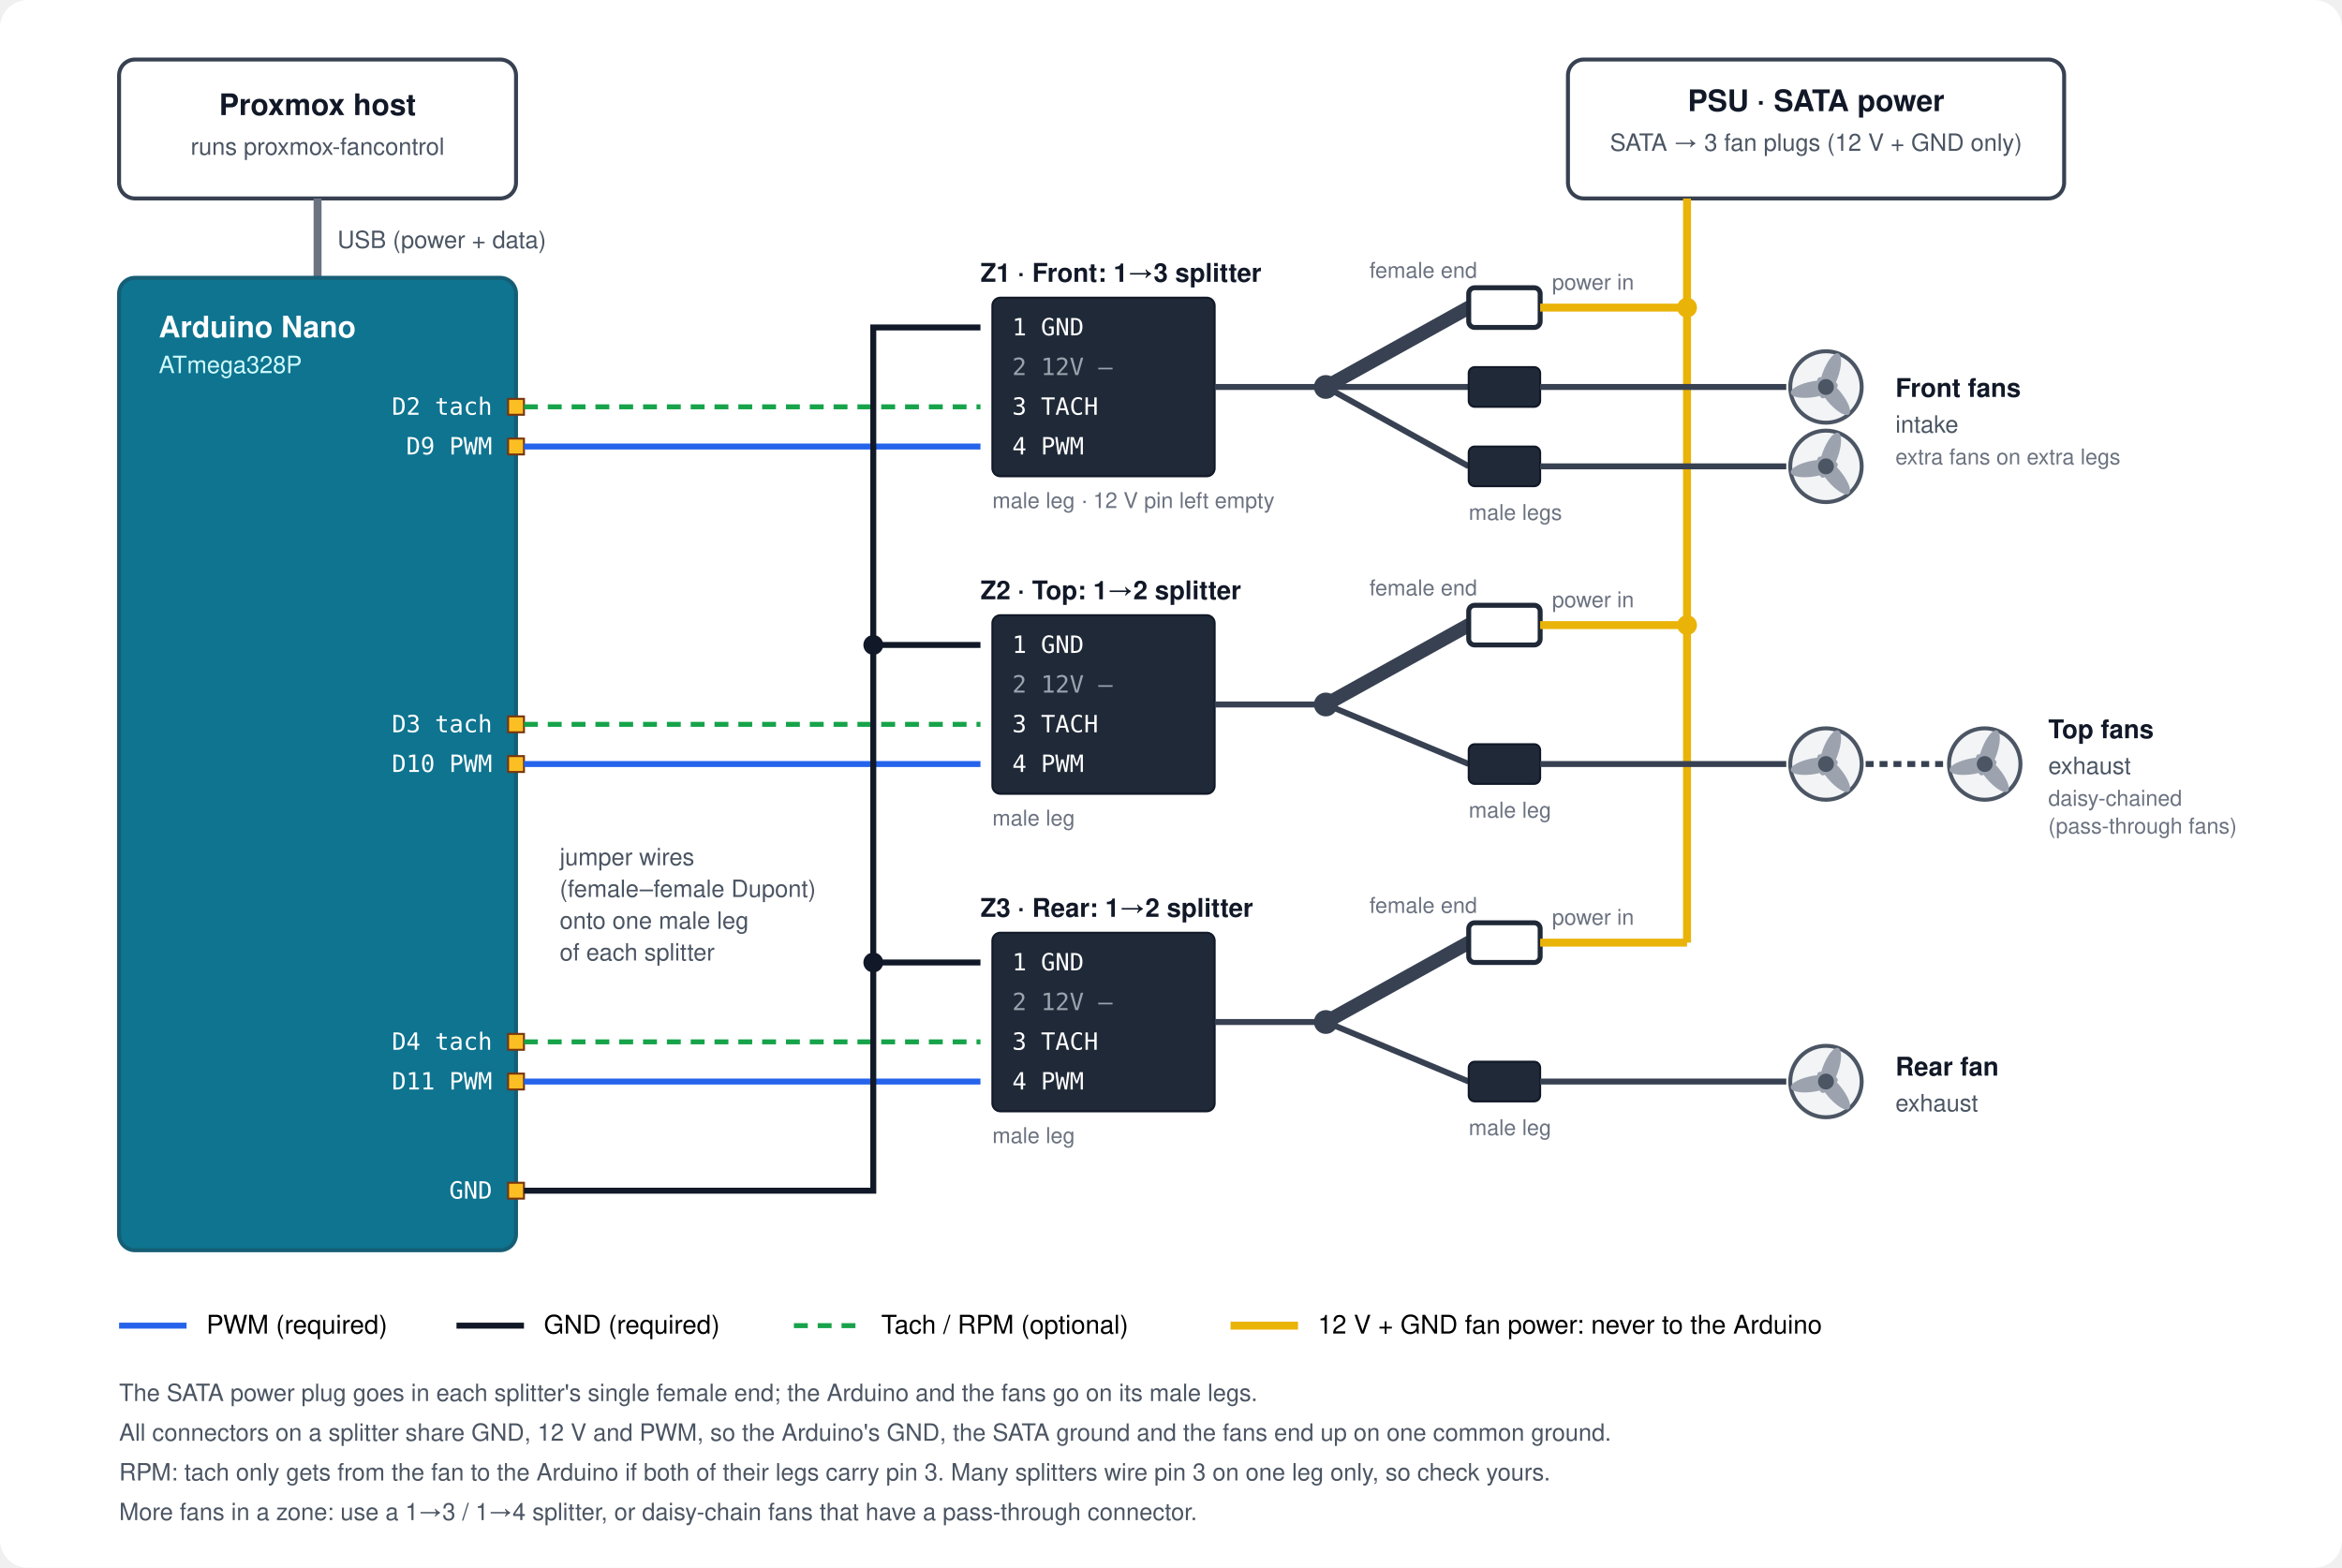
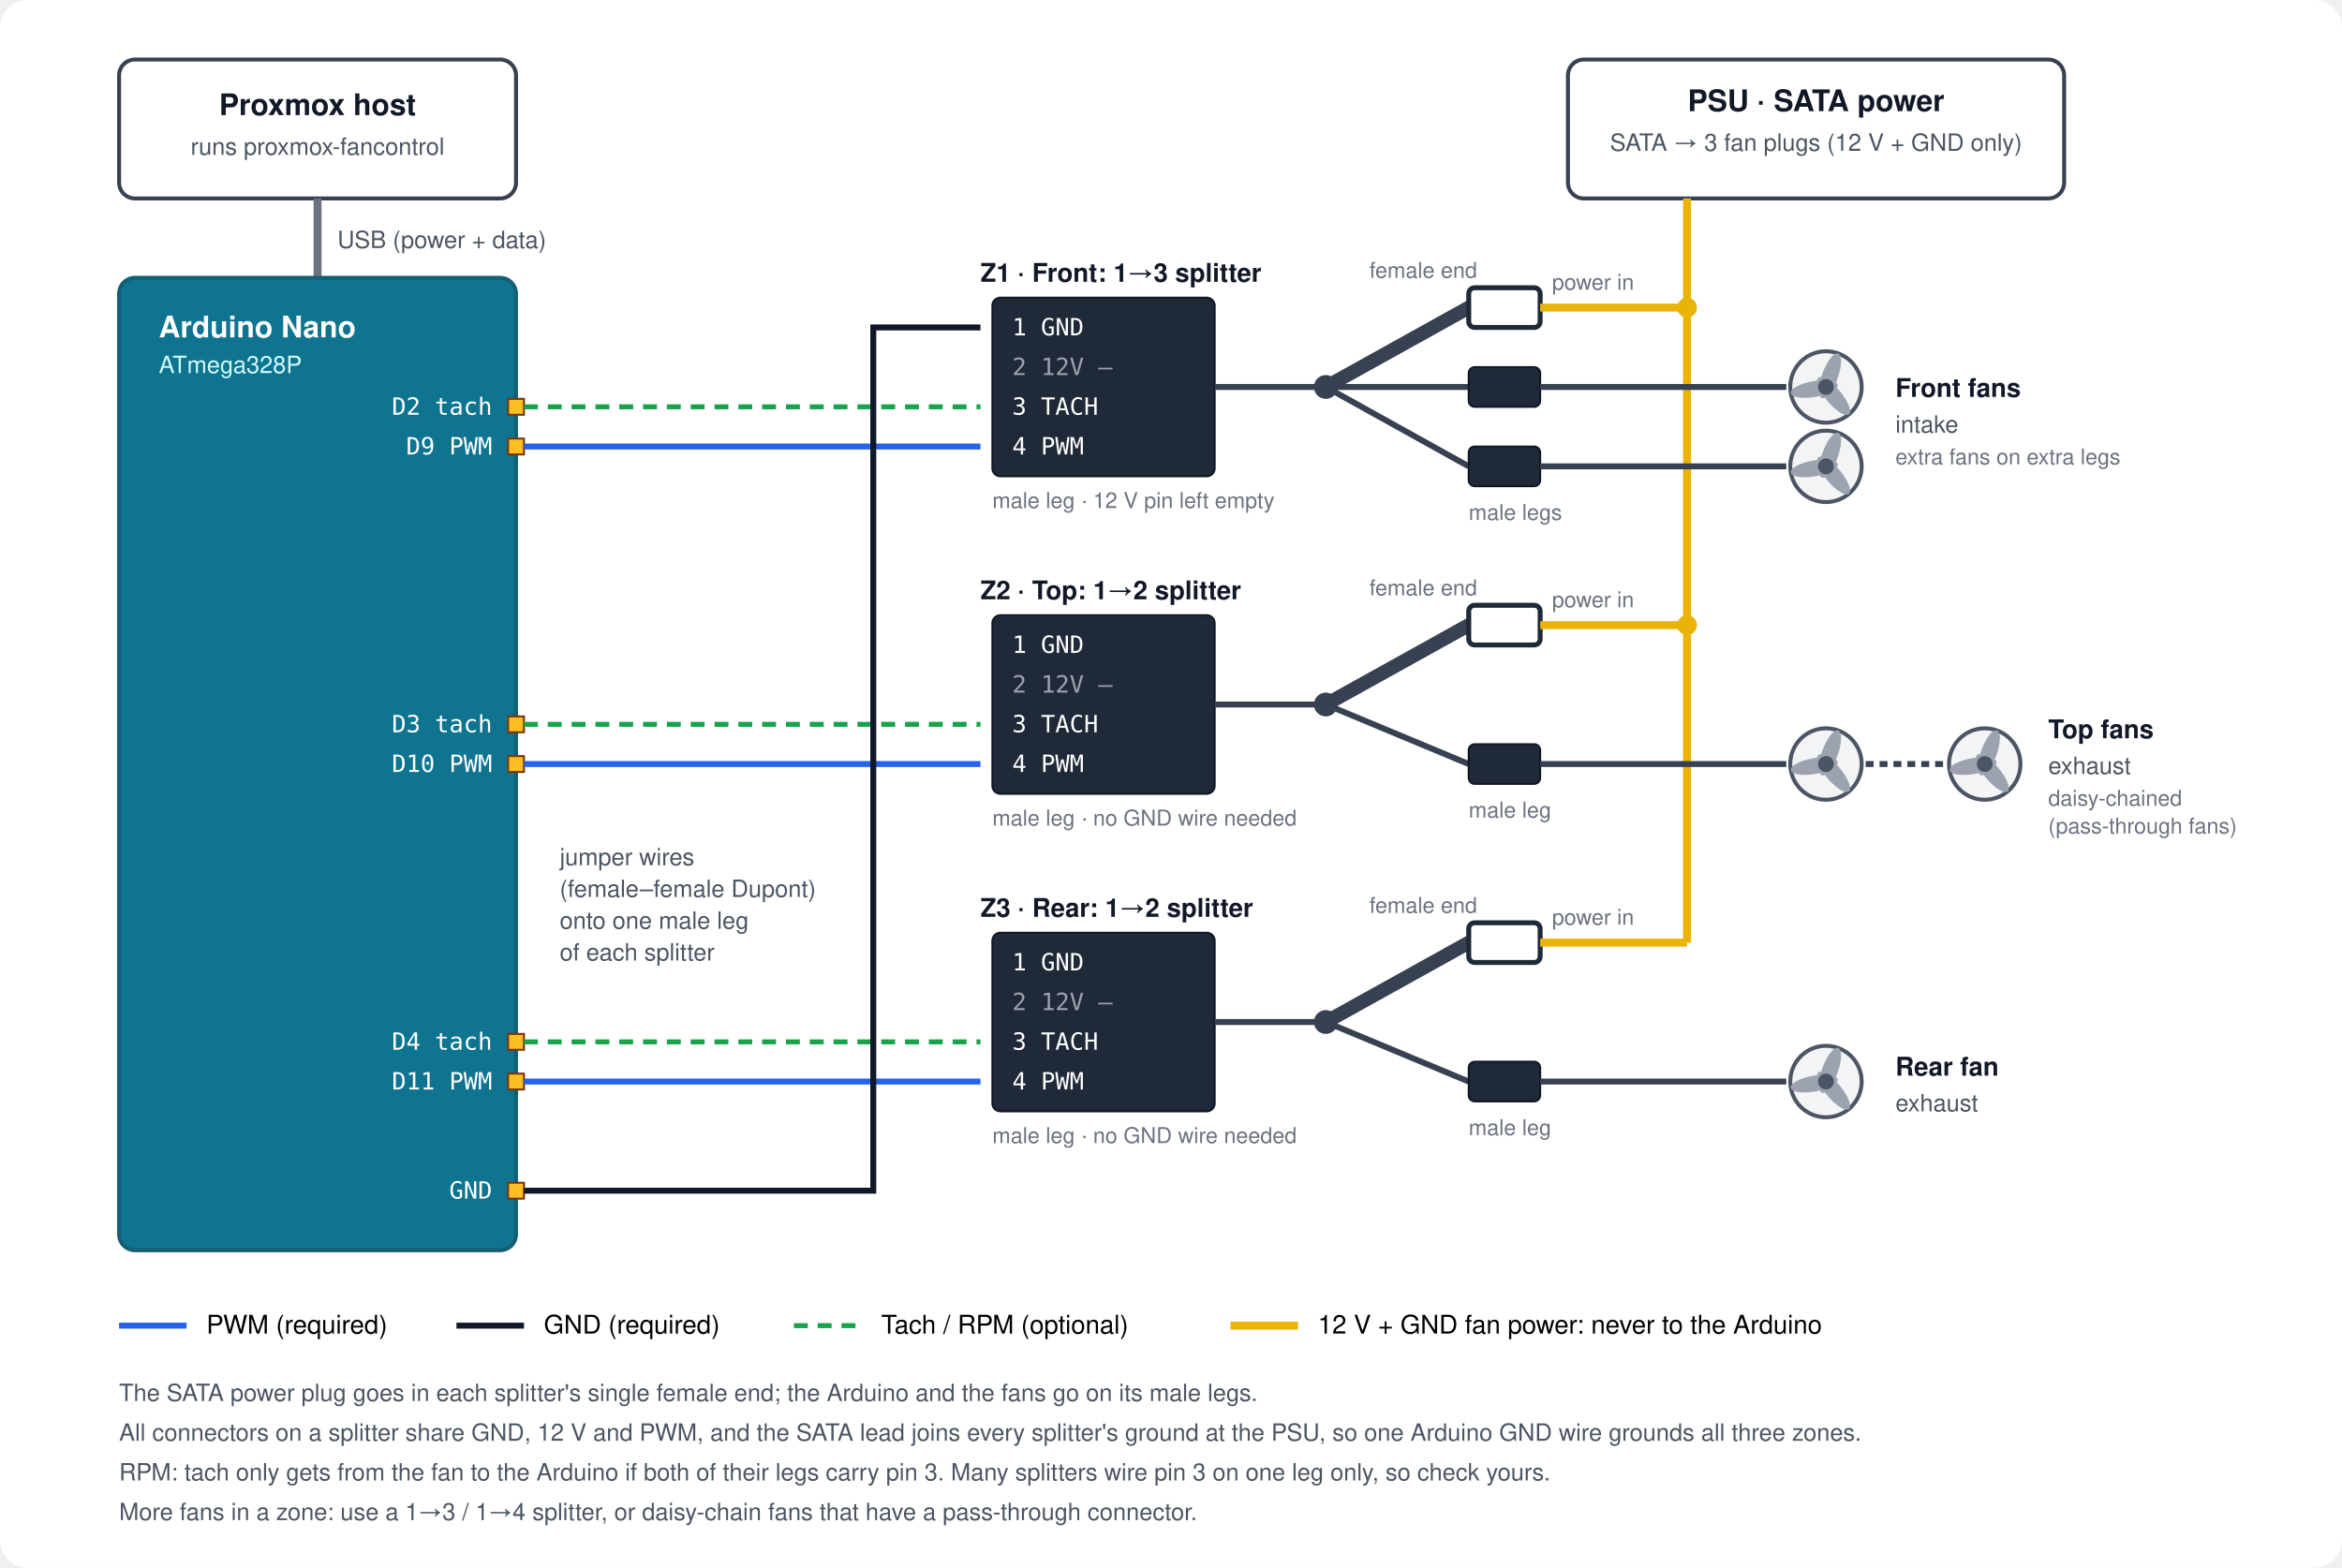
<svg xmlns="http://www.w3.org/2000/svg" width="1180" height="790" viewBox="0 0 1180 790" font-family="-apple-system, 'Segoe UI', Helvetica, Arial, sans-serif" font-size="13">
  <defs>
    <symbol id="fan" viewBox="-20 -20 40 40">
      <circle r="18" fill="#f3f4f6" stroke="#4b5563" stroke-width="2" />
      <g fill="#9ca3af">
        <ellipse rx="4" ry="12" transform="rotate(20) translate(0 -6)" />
        <ellipse rx="4" ry="12" transform="rotate(140) translate(0 -6)" />
        <ellipse rx="4" ry="12" transform="rotate(260) translate(0 -6)" />
      </g>
      <circle r="4" fill="#4b5563" />
    </symbol>
    <style>
      .box   { fill: #ffffff; stroke: #374151; stroke-width: 2; }
      .title { font-weight: 700; font-size: 15px; fill: #111827; }
      .sub   { fill: #4b5563; font-size: 12px; }
      .tiny  { fill: #6b7280; font-size: 11px; }
      .zone  { font-weight: 700; font-size: 13px; fill: #111827; }
      .pin   { fill: #ffffff; font-size: 12px; font-family: ui-monospace, Consolas, monospace; }
      .pinNC { fill: #9ca3af; font-size: 12px; font-family: ui-monospace, Consolas, monospace; }
      .pwm   { stroke: #2563eb; stroke-width: 3; fill: none; }
      .gnd   { stroke: #111827; stroke-width: 3; fill: none; }
      .tach  { stroke: #16a34a; stroke-width: 2.5; fill: none; stroke-dasharray: 7 5; }
      .v12   { stroke: #eab308; stroke-width: 4; fill: none; }
      .usb   { stroke: #6b7280; stroke-width: 4; fill: none; }
      .cable { stroke: #374151; stroke-width: 7; fill: none; stroke-linecap: round; }
      .leg   { stroke: #374151; stroke-width: 3; fill: none; }
      .conn  { fill: #1f2937; stroke: #111827; stroke-width: 1; }
      .fend  { fill: #ffffff; stroke: #1f2937; stroke-width: 2.5; }
    </style>
  </defs>
  <rect x="0" y="0" width="1180" height="790" rx="14" fill="#ffffff" />
  <rect class="box" x="60" y="30" width="200" height="70" rx="8" />
  <text class="title" x="160" y="58" text-anchor="middle">Proxmox host</text>
  <text class="sub" x="160" y="78" text-anchor="middle">runs proxmox-fancontrol</text>
  <path class="usb" d="M160 100 V140" />
  <text class="sub" x="170" y="125">USB (power + data)</text>
  <rect x="60" y="140" width="200" height="490" rx="8" fill="#0e7490" stroke="#155e75" stroke-width="2" />
  <text x="80" y="170" font-weight="700" font-size="15" fill="#ffffff">Arduino Nano</text>
  <text x="80" y="188" font-size="12" fill="#cffafe">ATmega328P</text>
  <g font-family="ui-monospace, Consolas, monospace" font-size="12" fill="#ffffff" text-anchor="end">
    <text x="248" y="209">D2  tach</text>
    <text x="248" y="229">D9  PWM</text>
    <text x="248" y="369">D3  tach</text>
    <text x="248" y="389">D10 PWM</text>
    <text x="248" y="529">D4  tach</text>
    <text x="248" y="549">D11 PWM</text>
    <text x="248" y="604">GND</text>
  </g>
  <g fill="#fbbf24" stroke="#78350f" stroke-width="1">
    <rect x="256" y="201" width="8" height="8" />
    <rect x="256" y="221" width="8" height="8" />
    <rect x="256" y="361" width="8" height="8" />
    <rect x="256" y="381" width="8" height="8" />
    <rect x="256" y="521" width="8" height="8" />
    <rect x="256" y="541" width="8" height="8" />
    <rect x="256" y="596" width="8" height="8" />
  </g>
  <path class="tach" d="M264 205 H494" />
  <path class="pwm" d="M264 225 H494" />
  <path class="tach" d="M264 365 H494" />
  <path class="pwm" d="M264 385 H494" />
  <path class="tach" d="M264 525 H494" />
  <path class="pwm" d="M264 545 H494" />
-   <path class="gnd" d="M264 600 H440 V165 H494 M440 325 H494 M440 485 H494" />
-   <circle cx="440" cy="325" r="5" fill="#111827" />
-   <circle cx="440" cy="485" r="5" fill="#111827" />
+   <path class="gnd" d="M264 600 H440 V165 H494" />
  <text class="sub" x="282" y="436">jumper wires</text>
  <text class="sub" x="282" y="452">(female–female Dupont)</text>
  <text class="sub" x="282" y="468">onto one male leg</text>
  <text class="sub" x="282" y="484">of each splitter</text>
  <text class="zone" x="494" y="142">Z1 · Front: 1→3 splitter</text>
  <text class="zone" x="494" y="302">Z2 · Top: 1→2 splitter</text>
  <text class="zone" x="494" y="462">Z3 · Rear: 1→2 splitter</text>
  <rect class="conn" x="500" y="150" width="112" height="90" rx="4" />
  <rect class="conn" x="500" y="310" width="112" height="90" rx="4" />
  <rect class="conn" x="500" y="470" width="112" height="90" rx="4" />
  <g>
    <text class="pin" x="510" y="169">1 GND</text>
    <text class="pinNC" x="510" y="189">2 12V  —</text>
    <text class="pin" x="510" y="209">3 TACH</text>
    <text class="pin" x="510" y="229">4 PWM</text>
    <text class="pin" x="510" y="329">1 GND</text>
    <text class="pinNC" x="510" y="349">2 12V  —</text>
    <text class="pin" x="510" y="369">3 TACH</text>
    <text class="pin" x="510" y="389">4 PWM</text>
    <text class="pin" x="510" y="489">1 GND</text>
    <text class="pinNC" x="510" y="509">2 12V  —</text>
    <text class="pin" x="510" y="529">3 TACH</text>
    <text class="pin" x="510" y="549">4 PWM</text>
  </g>
  <text class="tiny" x="500" y="256">male leg · 12 V pin left empty</text>
-   <text class="tiny" x="500" y="416">male leg</text>
-   <text class="tiny" x="500" y="576">male leg</text>
+   <text class="tiny" x="500" y="416">male leg · no GND wire needed</text>
+   <text class="tiny" x="500" y="576">male leg · no GND wire needed</text>
  <path class="leg" d="M612 195 H668" />
  <circle cx="668" cy="195" r="6" fill="#374151" />
  <path class="cable" d="M668 195 L740 155" />
  <path class="leg" d="M668 195 H740 M668 195 L740 235" />
  <path class="leg" d="M612 355 H668" />
  <circle cx="668" cy="355" r="6" fill="#374151" />
  <path class="cable" d="M668 355 L740 315" />
  <path class="leg" d="M668 355 L740 385" />
  <path class="leg" d="M612 515 H668" />
  <circle cx="668" cy="515" r="6" fill="#374151" />
  <path class="cable" d="M668 515 L740 475" />
  <path class="leg" d="M668 515 L740 545" />
  <rect class="fend" x="740" y="145" width="36" height="20" rx="3" />
  <rect class="fend" x="740" y="305" width="36" height="20" rx="3" />
  <rect class="fend" x="740" y="465" width="36" height="20" rx="3" />
  <g class="conn">
    <rect x="740" y="185" width="36" height="20" rx="3" />
    <rect x="740" y="225" width="36" height="20" rx="3" />
    <rect x="740" y="375" width="36" height="20" rx="3" />
    <rect x="740" y="535" width="36" height="20" rx="3" />
  </g>
  <text class="tiny" x="690" y="140">female end</text>
  <text class="tiny" x="690" y="300">female end</text>
  <text class="tiny" x="690" y="460">female end</text>
  <text class="tiny" x="740" y="262">male legs</text>
  <text class="tiny" x="740" y="412">male leg</text>
  <text class="tiny" x="740" y="572">male leg</text>
  <rect class="box" x="790" y="30" width="250" height="70" rx="8" />
  <text class="title" x="915" y="56" text-anchor="middle">PSU · SATA power</text>
  <text class="sub" x="915" y="76" text-anchor="middle">SATA → 3 fan plugs (12 V + GND only)</text>
  <path class="v12" d="M850 100 V475" />
  <path class="v12" d="M776 155 H850 M776 315 H850 M776 475 H850" />
  <circle cx="850" cy="155" r="5" fill="#eab308" />
  <circle cx="850" cy="315" r="5" fill="#eab308" />
  <text class="tiny" x="782" y="146">power in</text>
  <text class="tiny" x="782" y="306">power in</text>
  <text class="tiny" x="782" y="466">power in</text>
  <path class="leg" d="M776 195 H900 M776 235 H900" />
  <use href="#fan" x="900" y="175" width="40" height="40" />
  <use href="#fan" x="900" y="215" width="40" height="40" />
  <text class="zone" x="955" y="200">Front fans</text>
  <text class="sub" x="955" y="218">intake</text>
  <text class="tiny" x="955" y="234">extra fans on extra legs</text>
  <path class="leg" d="M776 385 H900" />
  <use href="#fan" x="900" y="365" width="40" height="40" />
  <path class="leg" d="M940 385 H980" stroke-dasharray="4 3" />
  <use href="#fan" x="980" y="365" width="40" height="40" />
  <text class="zone" x="1032" y="372">Top fans</text>
  <text class="sub" x="1032" y="390">exhaust</text>
  <text class="tiny" x="1032" y="406">daisy-chained</text>
  <text class="tiny" x="1032" y="420">(pass-through fans)</text>
  <path class="leg" d="M776 545 H900" />
  <use href="#fan" x="900" y="525" width="40" height="40" />
  <text class="zone" x="955" y="542">Rear fan</text>
  <text class="sub" x="955" y="560">exhaust</text>
  <g transform="translate(60 668)">
    <path class="pwm" d="M0 0 H34" />
    <text x="44" y="4">PWM (required)</text>
    <path class="gnd" d="M170 0 H204" />
    <text x="214" y="4">GND (required)</text>
    <path class="tach" d="M340 0 H374" />
    <text x="384" y="4">Tach / RPM (optional)</text>
    <path class="v12" d="M560 0 H594" />
    <text x="604" y="4">12 V + GND fan power: never to the Arduino</text>
  </g>
  <text class="sub" x="60" y="706">The SATA power plug goes in each splitter's single female end; the Arduino and the fans go on its male legs.</text>
-   <text class="sub" x="60" y="726">All connectors on a splitter share GND, 12 V and PWM, so the Arduino's GND, the SATA ground and the fans end up on one common ground.</text>
+   <text class="sub" x="60" y="726">All connectors on a splitter share GND, 12 V and PWM, and the SATA lead joins every splitter's ground at the PSU, so one Arduino GND wire grounds all three zones.</text>
  <text class="sub" x="60" y="746">RPM: tach only gets from the fan to the Arduino if both of their legs carry pin 3. Many splitters wire pin 3 on one leg only, so check yours.</text>
  <text class="sub" x="60" y="766">More fans in a zone: use a 1→3 / 1→4 splitter, or daisy-chain fans that have a pass-through connector.</text>
</svg>
